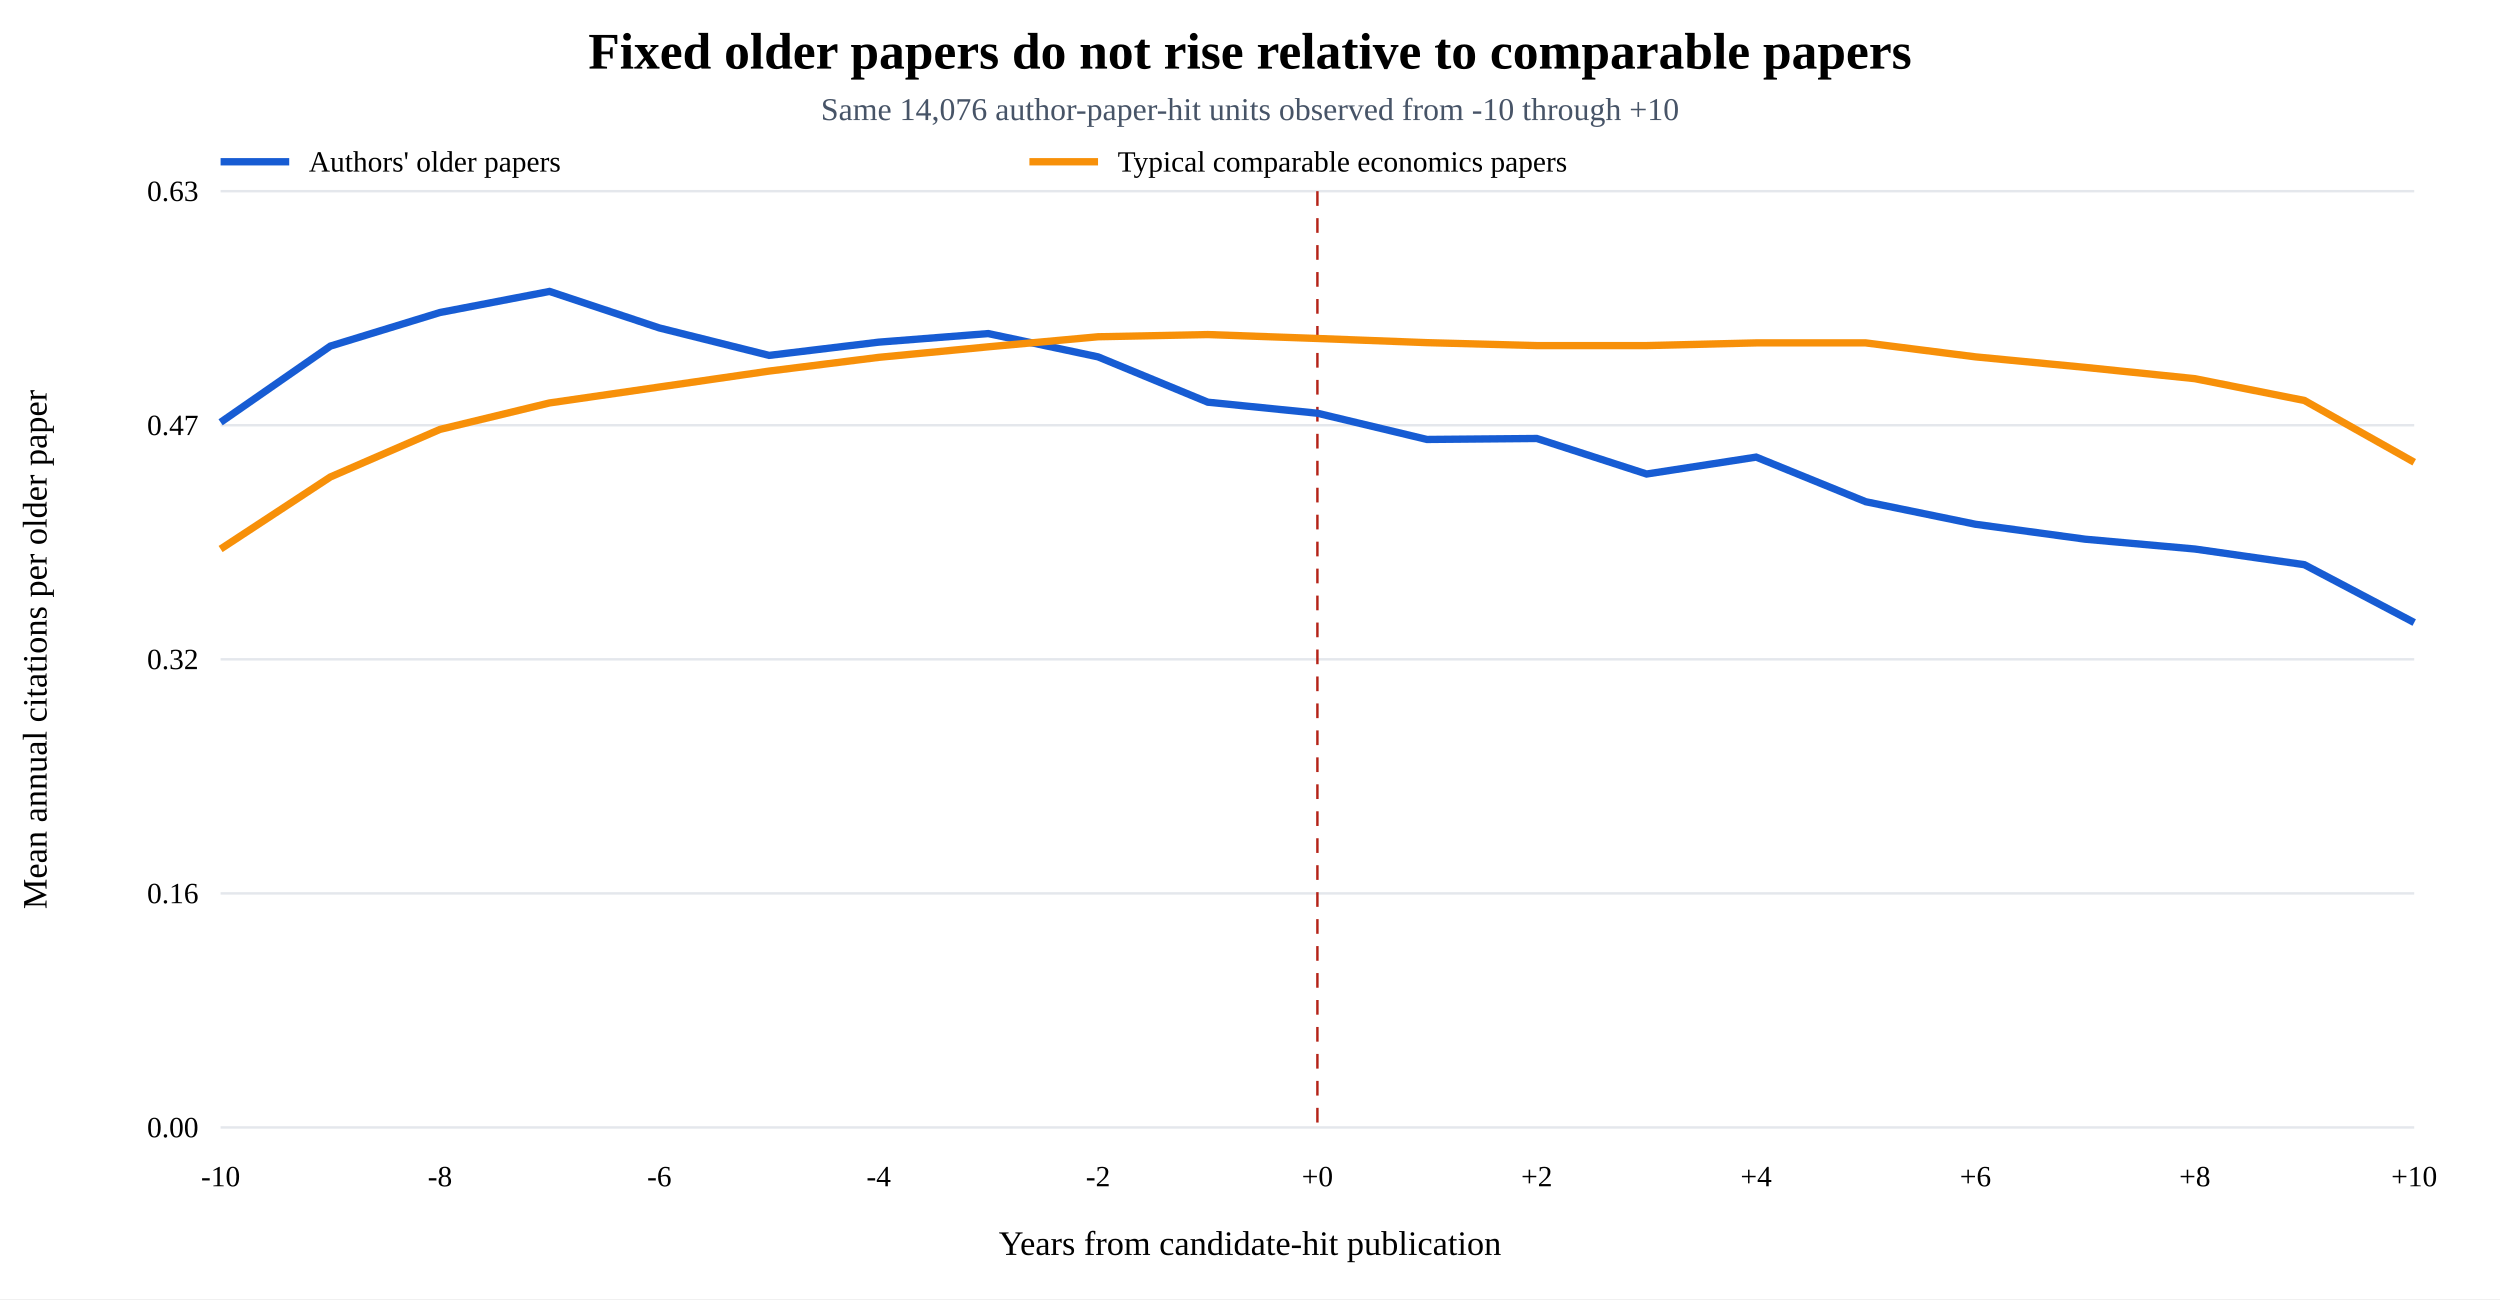
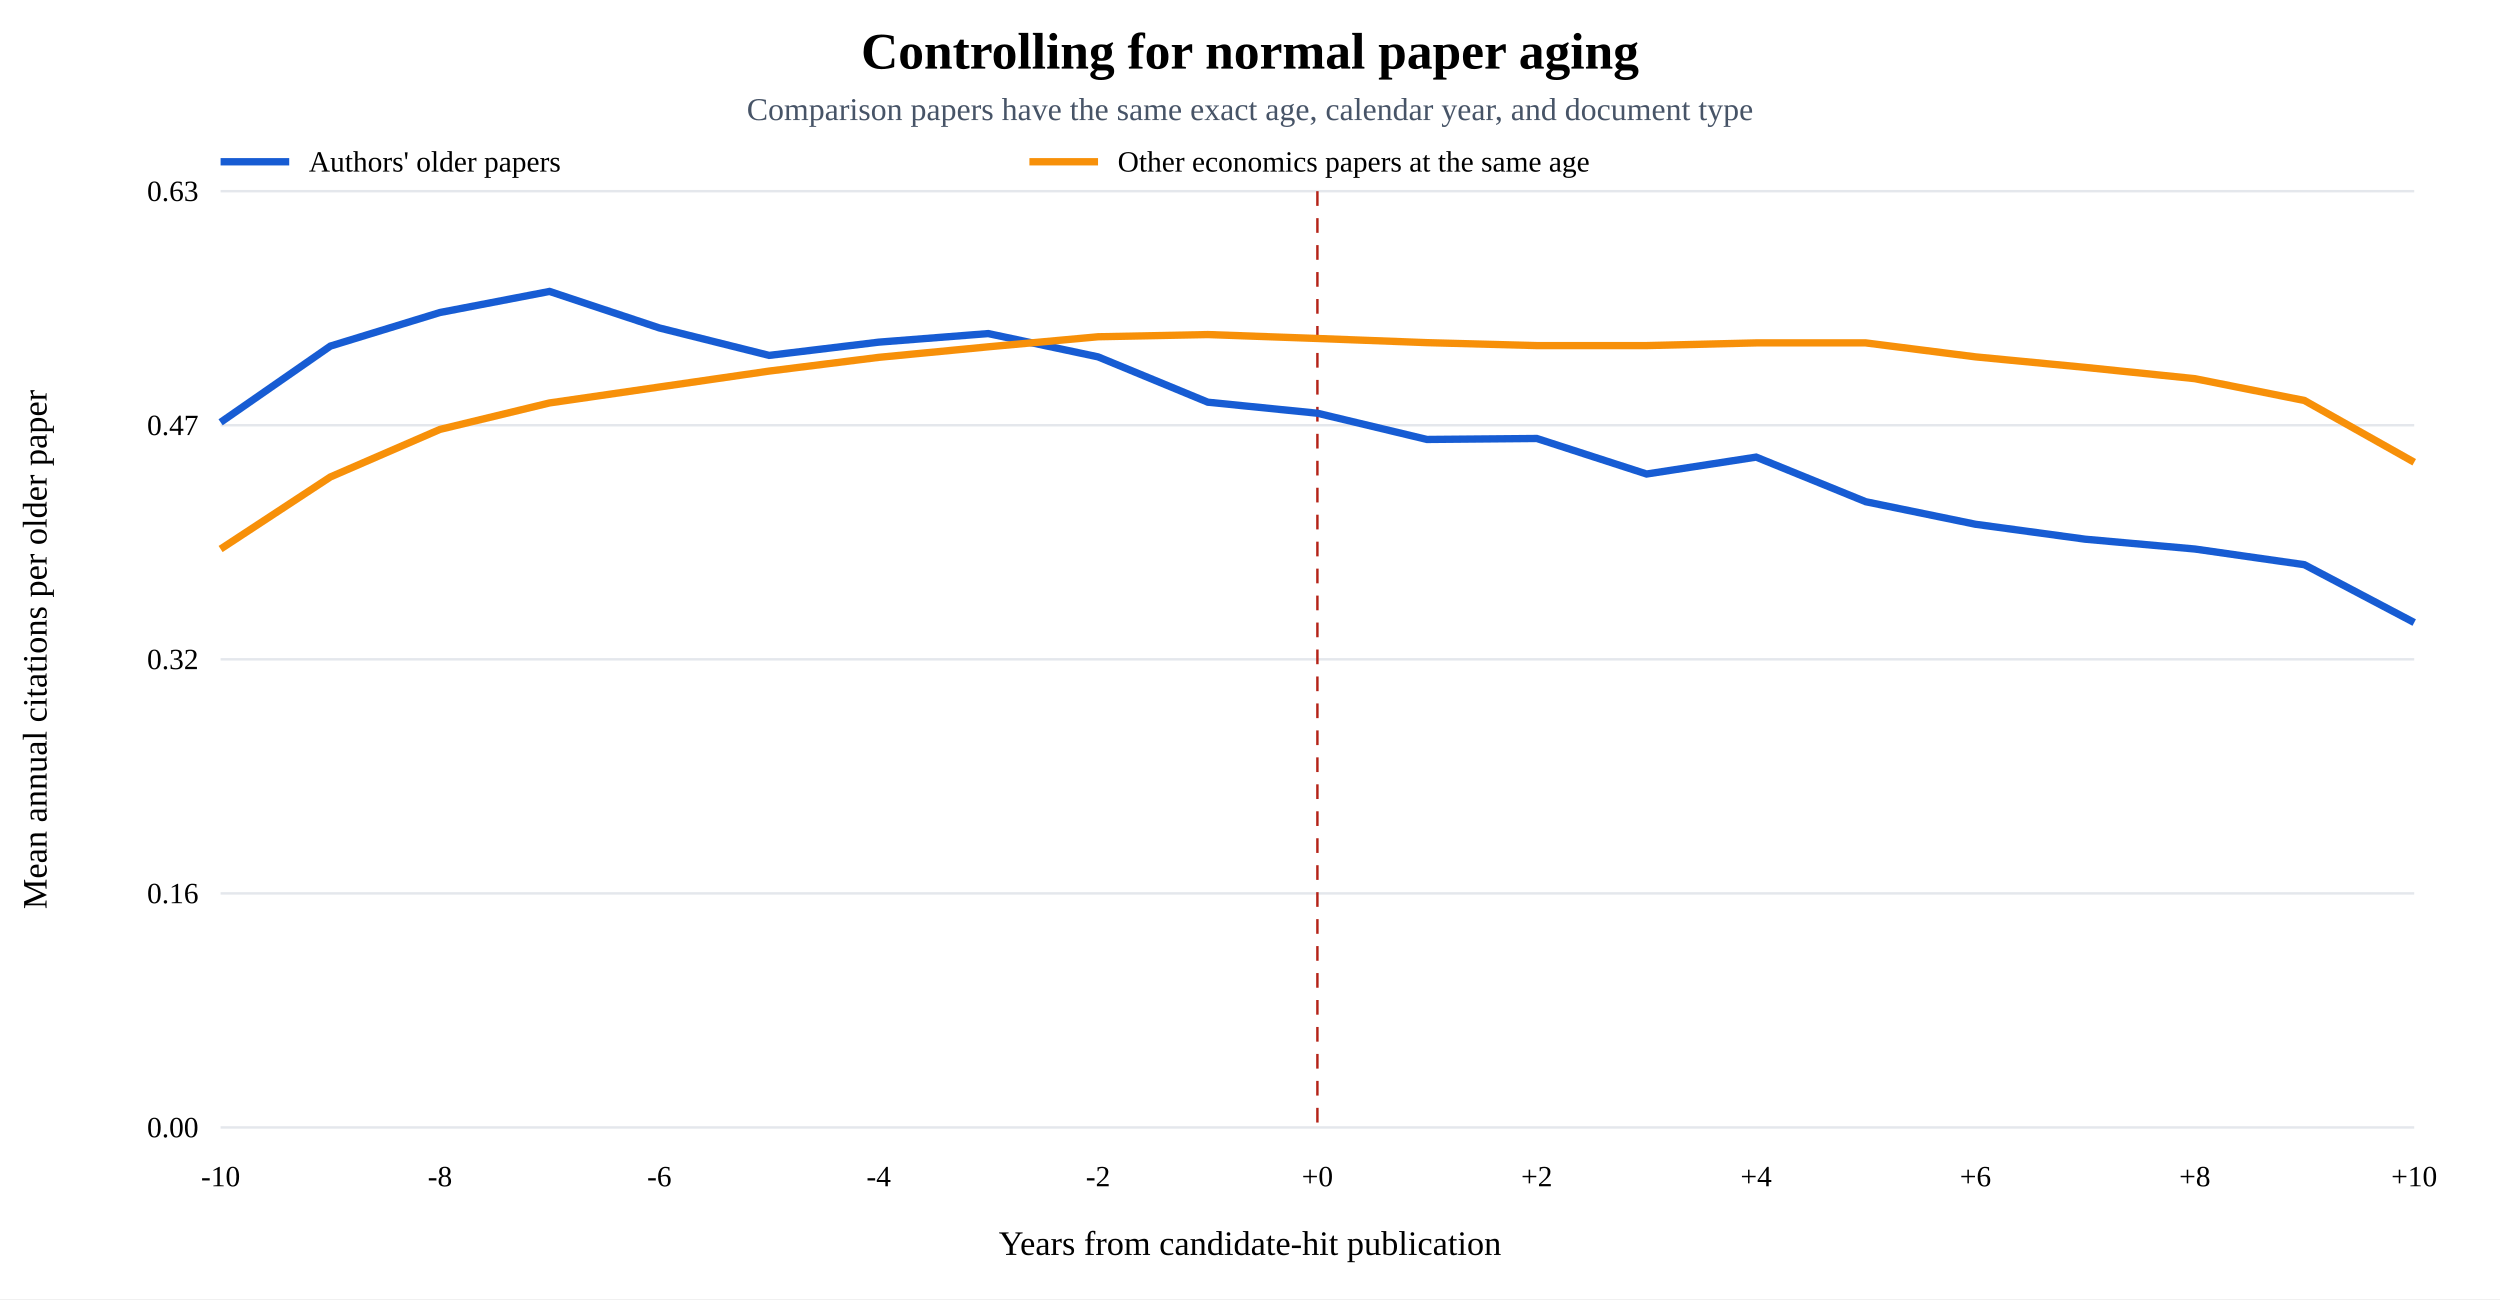
<svg xmlns="http://www.w3.org/2000/svg" viewBox="0 0 1020 530" role="img">
  <rect width="1020" height="530" fill="white" />
-   <text x="510.0" y="28" text-anchor="middle" font-size="21" font-weight="700">Fixed older papers do not rise relative to comparable papers</text>
-   <text x="510.0" y="49" text-anchor="middle" font-size="13" fill="#475467">Same 14,076 author-paper-hit units observed from -10 through +10</text>
+   <text x="510.0" y="28" text-anchor="middle" font-size="21" font-weight="700">Controlling for normal paper aging</text>
+   <text x="510.0" y="49" text-anchor="middle" font-size="13" fill="#475467">Comparison papers have the same exact age, calendar year, and document type</text>
  <line x1="90" y1="460.0" x2="985" y2="460.0" stroke="#e4e7ec" />
  <text x="81" y="464.0" text-anchor="end" font-size="12">0.00</text>
  <line x1="90" y1="364.5" x2="985" y2="364.5" stroke="#e4e7ec" />
  <text x="81" y="368.5" text-anchor="end" font-size="12">0.16</text>
  <line x1="90" y1="269.0" x2="985" y2="269.0" stroke="#e4e7ec" />
  <text x="81" y="273.0" text-anchor="end" font-size="12">0.32</text>
  <line x1="90" y1="173.5" x2="985" y2="173.5" stroke="#e4e7ec" />
  <text x="81" y="177.5" text-anchor="end" font-size="12">0.47</text>
  <line x1="90" y1="78.0" x2="985" y2="78.0" stroke="#e4e7ec" />
  <text x="81" y="82.0" text-anchor="end" font-size="12">0.63</text>
  <text x="90.0" y="484" text-anchor="middle" font-size="12">-10</text>
  <text x="179.5" y="484" text-anchor="middle" font-size="12">-8</text>
  <text x="269.0" y="484" text-anchor="middle" font-size="12">-6</text>
  <text x="358.5" y="484" text-anchor="middle" font-size="12">-4</text>
  <text x="448.0" y="484" text-anchor="middle" font-size="12">-2</text>
  <text x="537.5" y="484" text-anchor="middle" font-size="12">+0</text>
  <text x="627.0" y="484" text-anchor="middle" font-size="12">+2</text>
  <text x="716.5" y="484" text-anchor="middle" font-size="12">+4</text>
  <text x="806.0" y="484" text-anchor="middle" font-size="12">+6</text>
  <text x="895.5" y="484" text-anchor="middle" font-size="12">+8</text>
  <text x="985.0" y="484" text-anchor="middle" font-size="12">+10</text>
  <line x1="537.5" y1="78" x2="537.5" y2="460" stroke="#b42318" stroke-dasharray="6 5" />
  <polyline points="90.0,172.3 134.8,141.2 179.5,127.5 224.2,118.9 269.0,133.8 313.8,145.0 358.5,139.6 403.2,136.1 448.0,145.6 492.8,164.1 537.5,168.6 582.2,179.3 627.0,178.9 671.8,193.4 716.5,186.5 761.2,204.7 806.0,213.9 850.8,220.0 895.5,224.0 940.2,230.4 985.0,254.0" fill="none" stroke="#175cd3" stroke-width="3" />
  <line x1="90" y1="66" x2="118" y2="66" stroke="#175cd3" stroke-width="3" />
  <text x="126" y="70" font-size="12">Authors' older papers</text>
  <polyline points="90.0,224.0 134.8,194.6 179.5,175.2 224.2,164.4 269.0,157.9 313.8,151.4 358.5,145.8 403.2,141.5 448.0,137.4 492.8,136.5 537.5,138.1 582.2,139.8 627.0,141.0 671.8,141.0 716.5,139.9 761.2,139.9 806.0,145.6 850.8,149.9 895.5,154.5 940.2,163.4 985.0,188.6" fill="none" stroke="#f79009" stroke-width="3" />
  <line x1="420" y1="66" x2="448" y2="66" stroke="#f79009" stroke-width="3" />
-   <text x="456" y="70" font-size="12">Typical comparable economics papers</text>
+   <text x="456" y="70" font-size="12">Other economics papers at the same age</text>
  <text x="510.0" y="512" text-anchor="middle" font-size="14">Years from candidate-hit publication</text>
  <text transform="translate(19 265.0) rotate(-90)" text-anchor="middle" font-size="14">Mean annual citations per older paper</text>
</svg>
